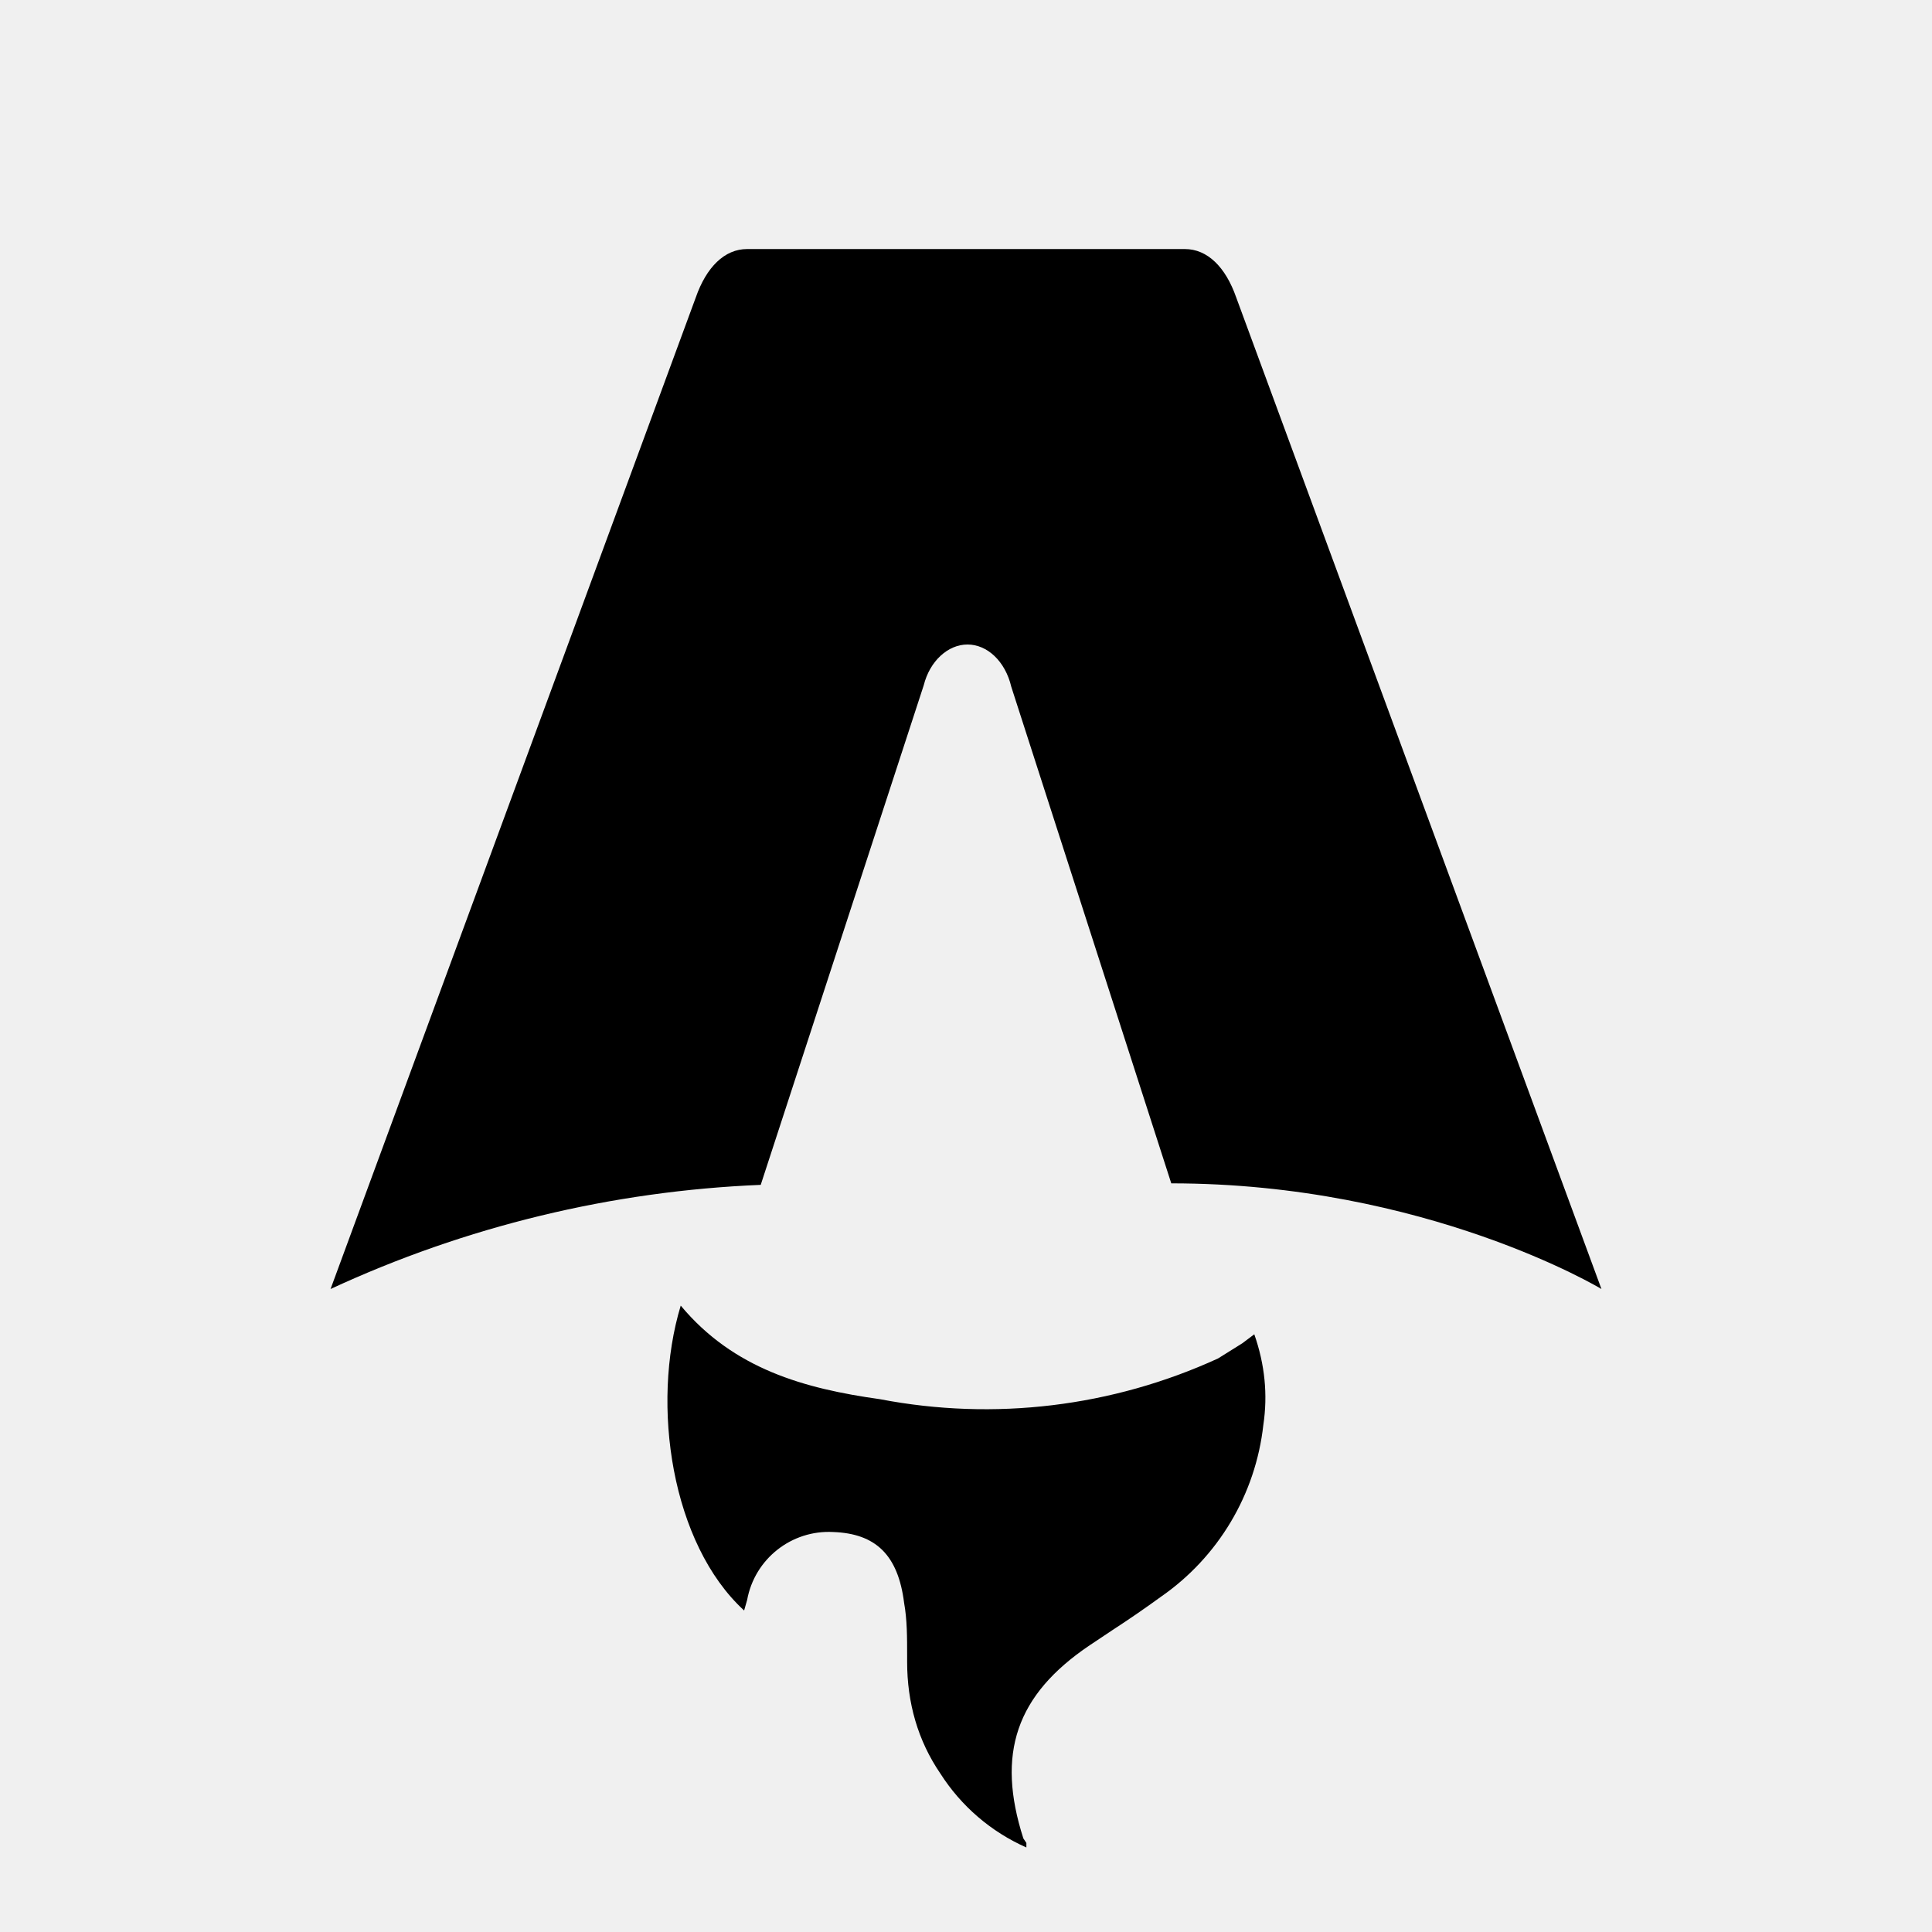
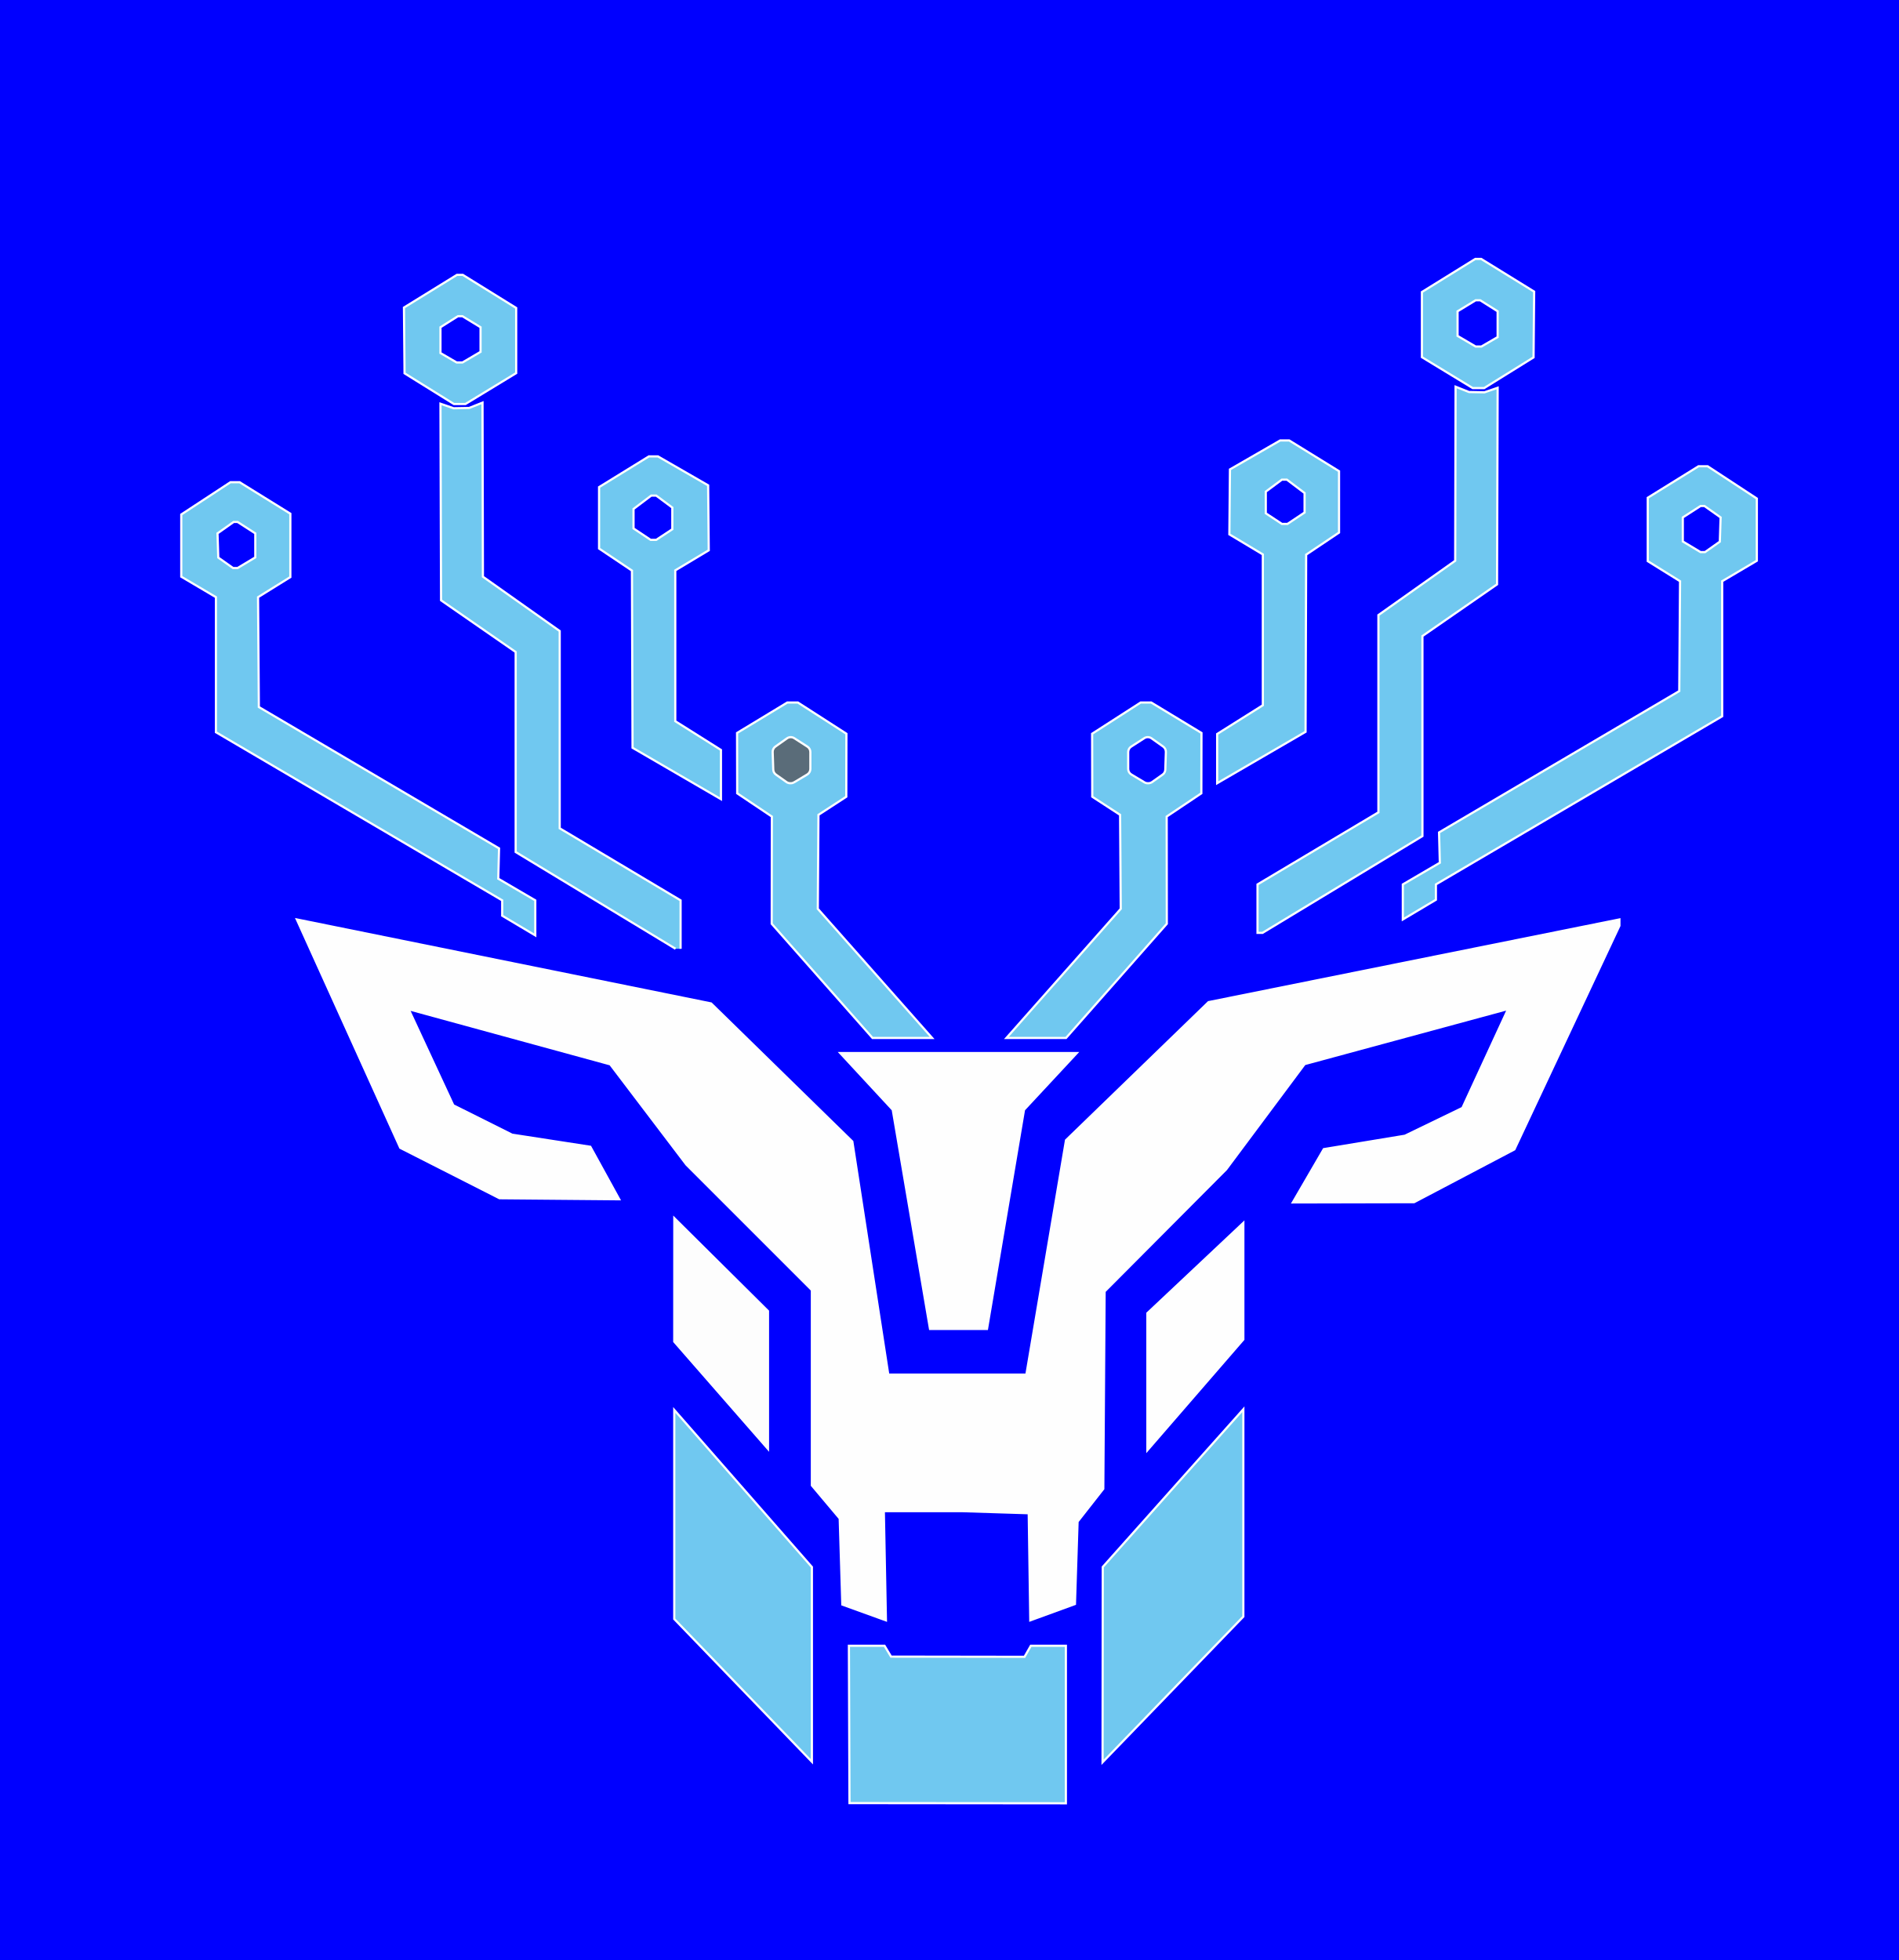
- <svg xmlns="http://www.w3.org/2000/svg" fill="none" viewBox="0 0 128 128">
-   <path d="M50.4 78.5a75.1 75.1 0 0 0-28.5 6.9l24.2-65.7c.7-2 1.9-3.2 3.4-3.2h29c1.5 0 2.7 1.2 3.4 3.2l24.2 65.7s-11.6-7-28.5-7L67 45.5c-.4-1.7-1.6-2.8-2.9-2.8-1.3 0-2.5 1.1-2.9 2.7L50.4 78.5Zm-1.1 28.2Zm-4.2-20.2c-2 6.6-.6 15.8 4.2 20.2a17.5 17.5 0 0 1 .2-.7 5.5 5.5 0 0 1 5.7-4.5c2.8.1 4.3 1.5 4.7 4.7.2 1.1.2 2.3.2 3.5v.4c0 2.7.7 5.2 2.2 7.4a13 13 0 0 0 5.7 4.9v-.3l-.2-.3c-1.8-5.6-.5-9.5 4.4-12.8l1.5-1a73 73 0 0 0 3.2-2.2 16 16 0 0 0 6.8-11.4c.3-2 .1-4-.6-6l-.8.6-1.6 1a37 37 0 0 1-22.4 2.7c-5-.7-9.7-2-13.2-6.2Z" />
+ <svg xmlns="http://www.w3.org/2000/svg" version="1.2" viewBox="0 0 868 882" width="31" height="32">
  <style>
-         path { fill: #000; }
-         @media (prefers-color-scheme: dark) {
-             path { fill: #FFF; }
-         }
-     </style>
+ 		tspan { white-space:pre } 
+ 		.s0 { fill: #0000ff } 
+ 		.s1 { fill: #ffffff } 
+ 		.s2 { fill: #5a6c79;stroke: #fefefe;stroke-miterlimit:10 } 
+ 		.s3 { fill: #0000ff;stroke: #fefefe;stroke-miterlimit:10 } 
+ 		.s4 { fill: #050505;stroke: #fefefe;stroke-miterlimit:10 } 
+ 		.s5 { fill: #fefefe;stroke: #fefefe;stroke-miterlimit:10 } 
+ 		.s6 { fill: #fdfdfd;stroke: #fefefe;stroke-miterlimit:10 } 
+ 		.s7 { fill: #70c8f0;stroke: #fefefe;stroke-miterlimit:10 } 
+ 		.s8 { fill: #00b5f0;stroke: #fefefe;stroke-miterlimit:10 } 
+ 		.s9 { fill: #1580a5;stroke: #fefefe;stroke-miterlimit:10 } 
+ 		.s10 { fill: #231f20;stroke: #fefefe;stroke-miterlimit:10 } 
+ 		.t11 { font-size: 335px;fill: #3ebfec;font-weight: bold;font-family: "Arial Rounded MT Bold" } 
+ 		.t12 { font-size: 335px;fill: #ffffff;font-weight: bold;font-family: "Arial Rounded MT Bold" } 
+ 	</style>
+   <g id="_Artboards_">
+     <path id="Artboard 1" class="s0" d="m-557.04 1502.48h2000v-2000h-2000z" />
+     <path id="Artboard 2" class="s1" d="m1462 1502h2000v-2000h-2000z" />
+     <path id="Artboard 3" class="s1" d="m3482 1502h2000v-2000h-2000z" />
+     <path id="Artboard 4" class="s1" d="m-558 3522h2000v-2000h-2000z" />
+     <path id="Artboard 5" class="s1" d="m1462 3522h2000v-2000h-2000z" />
+     <path id="Artboard 6" class="s1" d="m3482 3522h2000v-2000h-2000z" />
+   </g>
+   <g id="Layer 1">
+     <path id="&lt;Path&gt;" class="s2" d="m1442 3522h-2000v-2000h2000z" />
+     <path id="&lt;Path&gt;" class="s3" d="m1442.96 1502.48h-2000v-2000h2000z" />
+     <path id="&lt;Path&gt;" class="s4" d="m5470.95 1502h-2000v-2000h2000z" />
+     <g id="&lt;Group&gt;">
+       <path id="&lt;Path&gt;" class="s5" d="m492.2 474.4h-108.12l24 25.92 17.04 100.2h26.04l16.92-100.2z" />
+       <path id="&lt;Path&gt;" class="s5" d="m404 683.8l0.96 49.92-19.92-7.2-1.2-39.36-12.72-15.12v-89.28l-57.36-57.36-34.8-45.84-92.16-25.2 20.4 43.92 26.88 13.44 35.76 5.52 13.2 24-54.72-0.48-45.36-23.04-47.28-104.4 189.36 38.4 64.56 63.12 16.44 106.56h63.12l18.12-107.16 65.16-63.12 187.8-37.8v2.88l-48 102.24-45.84 24.12-55.44 0.12 14.16-24.36 37.08-6.12 26.28-12.72 20.88-45.24-93 25.2-35.88 48.12-55.56 55.8-0.6 90.24-11.76 15-1.2 37.68-20.4 7.44-0.72-48.96-30.53-0.96z" />
+       <path id="&lt;Path&gt;" class="s6" d="m308.24 549.88l-0.03 56.43 42.84 49.05v-63z" />
+       <path id="&lt;Path&gt;" class="s7" d="m308.21 637.54v95.58l62.91 65.25v-89.01z" />
+       <path id="&lt;Path&gt;" class="s7" d="m388.04 745.36l0.27 71.91 98.91 0.09v-72h-16.02l-2.88 5.04-61.02-0.09-2.97-4.95z" />
+       <path id="&lt;Path&gt;" class="s7" d="m504.08 709.33l-0.09 89.28 64.35-66.6v-94.77z" />
+       <path id="&lt;Path&gt;" class="s5" d="m524.48 655.96l43.86-50.64v-53.28l-43.86 41.28z" />
+       <g id="&lt;Group&gt;">
+         <g id="&lt;Group&gt;">
+           <path id="&lt;Path&gt;" class="s7" d="m641.24 413.32l15.12-9v-7.02l130.86-76.86v-61.74l15.84-9.36v-28.44l-22.5-14.76h-4.14l-23.22 14.4v28.98l14.76 9.18-0.36 50.22-109.8 64.62 0.36 13.86-16.92 9.9z" />
+           <path id="&lt;Path&gt;" class="s7" d="m574.82 419.44v-22.14l55.26-32.94v-90.18l35.1-24.84 0.18-79.56 6.12 2.43 7.07 0.14 6.03-2.07-0.27 89.86-34.11 23.63v91.44l-73.08 44.23z" />
+           <path id="&lt;Path&gt;" class="s7" d="m556.37 351.04v-22.5l20.88-13.14v-68.94l-15.3-9.18 0.27-29.7 22.95-13.23h4.14l22.77 14.04v28.08l-15.03 10.08-0.27 81z" />
+           <path id="&lt;Path&gt;" class="s3" d="m585.98 232.51h2.52l7.83-5.22v-8.91l-8.1-6.12h-2.25l-7.38 5.49v9.9z" />
+           <path id="&lt;Path&gt;" class="s7" d="m673.19 170.41h5.22l22.59-14.04 0.27-30.06-24.21-14.94h-2.7l-24.39 15.12v29.79z" />
+           <path id="&lt;Path&gt;" class="s3" d="m674.54 151.42h2.61l7.43-4.32v-11.79l-7.97-5.04h-2.07l-8.28 5.04v11.25z" />
+           <path id="&lt;Path&gt;" class="s3" d="m769.22 229.54v10.98l8.1 4.86h2.07l6.75-4.77 0.36-11.07-7.38-5.22h-1.8z" />
+           <g id="&lt;Group&gt;">
+             <path id="&lt;Path&gt;" class="s7" d="m460.04 467.5h27.24l46.08-52.2-0.06-49.02 15.84-10.62 0.06-27.6-22.98-13.92h-4.8l-22.2 14.28 0.06 28.8 12.72 8.28 0.3 42.96z" />
+             <path id="&lt;Path&gt;" class="s3" d="m515.7 336.8v7.72c0 1.03 0.55 1.99 1.43 2.52l5.98 3.58q0.69 0.42 1.51 0.42h0.32c0.61 0 1.2-0.19 1.7-0.54l4.79-3.39c0.75-0.53 1.21-1.38 1.24-2.3l0.26-8.03c0.03-0.99-0.43-1.92-1.24-2.49l-5.32-3.77c-0.5-0.35-1.09-0.54-1.7-0.54-0.57 0-1.12 0.16-1.59 0.47l-6.03 3.88c-0.84 0.54-1.35 1.47-1.35 2.47z" />
+           </g>
+         </g>
+         <path id="&lt;Path&gt;" class="s7" d="m244.68 420.61l-15.12-9v-7.02l-130.86-76.86v-61.74l-15.84-9.36v-28.44l22.5-14.76h4.14l23.22 14.4v28.98l-14.76 9.18 0.36 50.22 109.8 64.62-0.36 13.86 16.92 9.9z" />
+         <path id="&lt;Path&gt;" class="s7" d="m311.1 426.73v-22.14l-55.26-32.94v-90.18l-35.1-24.84-0.18-79.56-6.12 2.43-7.07 0.13-6.03-2.07 0.27 89.87 34.11 23.63v91.44l73.08 44.23" />
+         <path id="&lt;Path&gt;" class="s7" d="m329.55 358.33v-22.5l-20.88-13.14v-68.94l15.3-9.18-0.27-29.7-22.95-13.23h-4.14l-22.77 14.04v28.08l15.03 10.08 0.27 81z" />
+         <path id="&lt;Path&gt;" class="s3" d="m299.94 239.8h-2.52l-7.83-5.22v-8.91l8.1-6.12h2.25l7.38 5.49v9.9z" />
+         <path id="&lt;Path&gt;" class="s7" d="m212.73 177.7h-5.22l-22.59-14.04-0.27-30.06 24.21-14.94h2.7l24.39 15.12v29.79z" />
+         <path id="&lt;Path&gt;" class="s3" d="m211.38 158.71h-2.61l-7.43-4.32v-11.79l7.97-5.04h2.07l8.28 5.04v11.25z" />
+         <path id="&lt;Path&gt;" class="s3" d="m116.7 236.83v10.98l-8.1 4.86h-2.07l-6.75-4.77-0.36-11.07 7.38-5.22h1.8z" />
+         <g id="&lt;Group&gt;">
+           <path id="&lt;Path&gt;" class="s7" d="m426.08 467.5h-27.24l-46.08-52.2 0.06-49.02-15.84-10.62-0.06-27.6 22.98-13.92h4.8l22.2 14.28-0.06 28.8-12.72 8.28-0.3 42.96z" />
+           <path id="&lt;Path&gt;" class="s2" d="m370.42 336.8v7.72c0 1.03-0.54 1.99-1.42 2.52l-5.98 3.58q-0.7 0.42-1.51 0.42h-0.32c-0.61 0-1.2-0.19-1.7-0.54l-4.79-3.39c-0.75-0.53-1.21-1.38-1.24-2.3l-0.27-8.03c-0.03-0.99 0.44-1.92 1.25-2.49l5.32-3.77c0.5-0.35 1.09-0.54 1.7-0.54 0.56 0 1.12 0.16 1.59 0.47l6.03 3.88c0.84 0.54 1.34 1.47 1.34 2.47z" />
+         </g>
+       </g>
+     </g>
+     <path id="&lt;Path&gt;" class="s8" d="m1969.47 477.54h-108.12l24 25.92 17.04 100.2h26.04l16.92-100.2z" />
+     <path id="&lt;Path&gt;" class="s8" d="m1881.27 686.94l0.96 49.91-19.92-7.19-1.2-39.36-12.72-15.12v-89.28l-57.36-57.36-34.8-45.85-92.16-25.2 20.4 43.93 26.88 13.44 35.76 5.51 13.2 24-54.72-0.47-45.36-23.04-47.28-104.4 189.36 38.4 64.56 63.12 16.44 106.56h63.12l18.12-107.17 65.16-63.12 187.8-37.79v2.88l-48 102.23-45.84 24.13-55.44 0.12 14.16-24.36 37.08-6.12 26.28-12.73 20.88-45.24-93 25.2-35.88 48.13-55.56 55.79-0.6 90.24-11.76 15-1.2 37.69-20.4 7.43-0.72-48.95-30.53-0.96z" />
+     <path id="&lt;Path&gt;" class="s8" d="m1785.51 553.02l-0.03 56.43 42.84 49.05v-63z" />
+     <path id="&lt;Path&gt;" class="s8" d="m1785.48 640.68v95.58l62.91 65.25v-89.01z" />
+     <path id="&lt;Path&gt;" class="s8" d="m1865.31 748.5l0.27 71.91 98.91 0.09v-72h-16.02l-2.88 5.04-61.02-0.09-2.97-4.95z" />
+     <path id="&lt;Path&gt;" class="s8" d="m1981.35 712.47l-0.09 89.28 64.35-66.6v-94.77z" />
+     <path id="&lt;Path&gt;" class="s8" d="m2001.75 659.1l43.86-50.64v-53.28l-43.86 41.28z" />
+     <g id="&lt;Group&gt;">
+       <g id="&lt;Group&gt;">
+         <path id="&lt;Path&gt;" class="s9" d="m2118.51 416.46l15.12-9v-7.02l130.86-76.86v-61.74l15.84-9.36v-28.44l-22.5-14.76h-4.14l-23.22 14.4v28.98l14.76 9.18-0.36 50.22-109.8 64.62 0.36 13.86-16.92 9.9z" />
+         <path id="&lt;Path&gt;" class="s9" d="m2052.09 422.58v-22.14l55.26-32.94v-90.18l35.1-24.84 0.18-79.56 6.12 2.43 7.07 0.13 6.03-2.07-0.27 89.87-34.11 23.62v91.44l-73.08 44.24z" />
+         <path id="&lt;Path&gt;" class="s9" d="m2033.64 354.18v-22.5l20.88-13.14v-68.94l-15.3-9.18 0.27-29.7 22.95-13.23h4.14l22.77 14.04v28.08l-15.03 10.08-0.27 81z" />
+         <path id="&lt;Path&gt;" class="s5" d="m2063.25 235.65h2.52l7.83-5.22v-8.91l-8.1-6.12h-2.25l-7.38 5.49v9.9z" />
+         <path id="&lt;Path&gt;" class="s9" d="m2150.46 173.55h5.22l22.59-14.04 0.27-30.06-24.21-14.94h-2.7l-24.39 15.12v29.79z" />
+         <path id="&lt;Path&gt;" class="s5" d="m2151.81 154.56h2.61l7.43-4.32v-11.79l-7.97-5.04h-2.07l-8.28 5.04v11.25z" />
+         <path id="&lt;Path&gt;" class="s5" d="m2246.49 232.68v10.98l8.1 4.86h2.07l6.75-4.77 0.36-11.07-7.38-5.22h-1.8z" />
+         <g id="&lt;Group&gt;">
+           <path id="&lt;Path&gt;" class="s9" d="m1937.31 470.64h27.24l46.08-52.2-0.06-49.02 15.84-10.62 0.06-27.6-22.98-13.92h-4.8l-22.2 14.28 0.06 28.8 12.72 8.28 0.3 42.96z" />
+           <path id="&lt;Path&gt;" class="s5" d="m1992.97 339.94v7.71c0 1.03 0.54 1.99 1.43 2.52l5.97 3.59q0.7 0.41 1.51 0.42h0.33c0.6 0 1.2-0.19 1.69-0.54l4.8-3.39c0.75-0.53 1.21-1.39 1.24-2.31l0.26-8.02c0.03-0.99-0.44-1.93-1.24-2.5l-5.33-3.77c-0.49-0.35-1.09-0.53-1.69-0.53-0.57 0-1.12 0.16-1.6 0.46l-6.02 3.89c-0.84 0.54-1.35 1.47-1.35 2.47z" />
+         </g>
+       </g>
+       <path id="&lt;Path&gt;" class="s9" d="m1721.94 423.75l-15.12-9v-7.02l-130.86-76.87v-61.74l-15.84-9.36v-28.44l22.5-14.76h4.14l23.22 14.4v28.98l-14.76 9.18 0.36 50.22 109.8 64.63-0.36 13.86 16.92 9.9z" />
+       <path id="&lt;Path&gt;" class="s9" d="m1788.36 429.87v-22.14l-55.26-32.94v-90.18l-35.1-24.84-0.18-79.56-6.12 2.43-7.06 0.13-6.03-2.07 0.27 89.86 34.11 23.63v91.44l73.08 44.24" />
+       <path id="&lt;Path&gt;" class="s9" d="m1806.81 361.47v-22.5l-20.88-13.14v-68.94l15.3-9.18-0.27-29.7-22.95-13.23h-4.14l-22.77 14.04v28.08l15.03 10.08 0.27 81z" />
+       <path id="&lt;Path&gt;" class="s5" d="m1777.2 242.94h-2.52l-7.83-5.22v-8.91l8.1-6.12h2.25l7.38 5.49v9.9z" />
+       <path id="&lt;Path&gt;" class="s9" d="m1689.99 180.84l-5.22-0.01-22.59-14.04-0.27-30.06 24.21-14.93h2.7l24.39 15.12v29.79z" />
+       <path id="&lt;Path&gt;" class="s5" d="m1688.64 161.85h-2.61l-7.42-4.33v-11.79l7.96-5.03h2.07l8.28 5.04v11.25z" />
+       <path id="&lt;Path&gt;" class="s5" d="m1593.96 239.96v10.98l-8.1 4.86h-2.07l-6.75-4.77-0.36-11.07 7.38-5.22h1.8z" />
+       <g id="&lt;Group&gt;">
+         <path id="&lt;Path&gt;" class="s9" d="m1903.35 470.64h-27.24l-46.08-52.2 0.06-49.02-15.84-10.63-0.06-27.6 22.98-13.91h4.8l22.2 14.28-0.06 28.8-12.72 8.28-0.3 42.96z" />
+         <path id="&lt;Path&gt;" class="s5" d="m1847.69 339.94v7.71c0 1.03-0.54 1.99-1.43 2.52l-5.97 3.59q-0.7 0.41-1.51 0.42h-0.33c-0.6 0-1.2-0.19-1.69-0.54l-4.8-3.39c-0.75-0.53-1.21-1.39-1.24-2.31l-0.26-8.02c-0.03-0.99 0.44-1.93 1.24-2.5l5.33-3.77c0.49-0.35 1.09-0.53 1.69-0.53 0.57 0 1.12 0.16 1.6 0.46l6.02 3.89c0.84 0.54 1.35 1.47 1.35 2.47z" />
+       </g>
+     </g>
+     <g id="&lt;Group&gt;">
+       <path id="&lt;Path&gt;" class="s5" d="m4575.11 443.04h-108.12l24 25.92 17.04 100.2h26.04l16.92-100.2z" />
+       <path id="&lt;Path&gt;" class="s5" d="m4486.91 652.44l0.96 49.91-19.92-7.19-1.2-39.36-12.72-15.12v-89.28l-57.36-57.36-34.8-45.85-92.16-25.2 20.4 43.93 26.88 13.44 35.76 5.51 13.2 24-54.72-0.47-45.36-23.04-47.28-104.4 189.36 38.4 64.56 63.12 16.44 106.56h63.12l18.12-107.17 65.16-63.12 187.8-37.79v2.88l-48 102.23-45.84 24.13-55.44 0.12 14.16-24.36 37.08-6.12 26.28-12.73 20.88-45.24-93 25.2-35.88 48.13-55.56 55.79-0.6 90.24-11.76 15-1.2 37.69-20.4 7.43-0.72-48.95-30.53-0.96z" />
+       <path id="&lt;Path&gt;" class="s5" d="m4391.15 518.52l-0.03 56.43 42.84 49.05v-63z" />
+       <path id="&lt;Path&gt;" class="s5" d="m4391.12 606.18v95.58l62.91 65.25v-89.01z" />
+       <path id="&lt;Path&gt;" class="s5" d="m4470.95 714l0.27 71.91 98.91 0.09v-72h-16.02l-2.88 5.04-61.02-0.09-2.97-4.95z" />
+       <path id="&lt;Path&gt;" class="s5" d="m4586.99 677.97l-0.09 89.28 64.35-66.6v-94.77z" />
+       <path id="&lt;Path&gt;" class="s5" d="m4607.39 624.6l43.86-50.64v-53.28l-43.86 41.28z" />
+       <g id="&lt;Group&gt;">
+         <g id="&lt;Group&gt;">
+           <path id="&lt;Path&gt;" class="s5" d="m4724.15 381.96l15.12-9v-7.02l130.86-76.86v-61.74l15.84-9.36v-28.44l-22.5-14.76h-4.14l-23.22 14.4v28.98l14.76 9.18-0.36 50.22-109.8 64.62 0.36 13.86-16.92 9.9z" />
+           <path id="&lt;Path&gt;" class="s5" d="m4657.73 388.08v-22.14l55.26-32.94v-90.18l35.1-24.84 0.18-79.56 6.12 2.43 7.07 0.13 6.03-2.07-0.27 89.87-34.11 23.62v91.44l-73.08 44.24z" />
+           <path id="&lt;Path&gt;" class="s5" d="m4639.28 319.68v-22.5l20.88-13.14v-68.94l-15.3-9.18 0.27-29.7 22.95-13.23h4.14l22.77 14.04v28.08l-15.03 10.08-0.27 81z" />
+           <path id="&lt;Path&gt;" class="s5" d="m4668.89 201.15h2.52l7.83-5.22v-8.91l-8.1-6.12h-2.25l-7.38 5.49v9.9z" />
+           <path id="&lt;Path&gt;" class="s5" d="m4756.1 139.05h5.22l22.59-14.04 0.27-30.06-24.21-14.94h-2.7l-24.39 15.12v29.79z" />
+           <path id="&lt;Path&gt;" class="s5" d="m4757.45 120.06h2.61l7.43-4.32v-11.79l-7.97-5.04h-2.07l-8.28 5.04v11.25z" />
+           <path id="&lt;Path&gt;" class="s5" d="m4852.13 198.18v10.98l8.1 4.86h2.07l6.75-4.77 0.36-11.07-7.38-5.22h-1.8z" />
+           <g id="&lt;Group&gt;">
+             <path id="&lt;Path&gt;" class="s5" d="m4542.95 436.14h27.24l46.08-52.2-0.06-49.02 15.84-10.62 0.06-27.6-22.98-13.92h-4.8l-22.2 14.28 0.06 28.8 12.72 8.28 0.3 42.96z" />
+             <path id="&lt;Path&gt;" class="s5" d="m4598.61 305.44v7.71c0 1.03 0.55 1.99 1.43 2.52l5.97 3.59q0.7 0.41 1.52 0.42h0.32c0.61 0 1.2-0.19 1.7-0.54l4.79-3.39c0.75-0.53 1.21-1.39 1.24-2.31l0.26-8.02c0.03-0.99-0.43-1.93-1.24-2.5l-5.32-3.77c-0.5-0.35-1.09-0.53-1.7-0.53-0.57 0-1.12 0.16-1.59 0.46l-6.03 3.89c-0.84 0.54-1.35 1.47-1.35 2.47z" />
+           </g>
+         </g>
+         <path id="&lt;Path&gt;" class="s5" d="m4327.59 389.25l-15.12-9v-7.02l-130.86-76.87v-61.74l-15.84-9.36v-28.44l22.5-14.76h4.14l23.22 14.4v28.98l-14.76 9.18 0.36 50.22 109.8 64.63-0.36 13.86 16.92 9.9z" />
+         <path id="&lt;Path&gt;" class="s5" d="m4394.01 395.37v-22.14l-55.26-32.94v-90.18l-35.1-24.84-0.18-79.56-6.12 2.43-7.07 0.13-6.03-2.07 0.27 89.87 34.11 23.62v91.44l73.08 44.24" />
+         <path id="&lt;Path&gt;" class="s5" d="m4412.46 326.97v-22.5l-20.88-13.14v-68.94l15.3-9.18-0.27-29.7-22.95-13.23h-4.14l-22.77 14.04v28.08l15.03 10.08 0.27 81z" />
+         <path id="&lt;Path&gt;" class="s5" d="m4382.85 208.44h-2.52l-7.83-5.22v-8.91l8.1-6.12h2.25l7.38 5.49v9.9z" />
+         <path id="&lt;Path&gt;" class="s5" d="m4295.64 146.34h-5.22l-22.59-14.04-0.27-30.06 24.21-14.94h2.7l24.39 15.12v29.79z" />
+         <path id="&lt;Path&gt;" class="s5" d="m4294.29 127.35h-2.61l-7.43-4.32v-11.79l7.97-5.04h2.07l8.28 5.04v11.25z" />
+         <path id="&lt;Path&gt;" class="s5" d="m4199.61 205.46v10.98l-8.1 4.86h-2.07l-6.75-4.77-0.36-11.07 7.38-5.22h1.8z" />
+         <g id="&lt;Group&gt;">
+           <path id="&lt;Path&gt;" class="s5" d="m4508.99 436.14h-27.24l-46.08-52.2 0.06-49.02-15.84-10.62-0.06-27.6 22.98-13.92h4.8l22.2 14.28-0.06 28.8-12.72 8.28-0.3 42.96z" />
+           <path id="&lt;Path&gt;" class="s5" d="m4453.33 305.44v7.71c0 1.03-0.54 1.99-1.42 2.52l-5.98 3.59q-0.7 0.41-1.51 0.42h-0.32c-0.61 0-1.2-0.19-1.7-0.54l-4.79-3.39c-0.75-0.53-1.21-1.39-1.24-2.31l-0.27-8.02c-0.03-0.99 0.44-1.93 1.25-2.5l5.32-3.77c0.5-0.35 1.09-0.53 1.7-0.53 0.56 0 1.12 0.16 1.59 0.46l6.03 3.89c0.84 0.54 1.34 1.47 1.34 2.47z" />
+         </g>
+       </g>
+     </g>
+     <g id="&lt;Group&gt;">
+       <path id="&lt;Path&gt;" class="s10" d="m4556.86 2429.88h-108.12l24 25.92 17.04 100.2h26.04l16.92-100.2z" />
+       <path id="&lt;Path&gt;" class="s10" d="m4468.66 2639.28l0.96 49.92-19.92-7.2-1.2-39.36-12.72-15.12v-89.28l-57.36-57.36-34.8-45.84-92.16-25.2 20.4 43.92 26.88 13.44 35.76 5.52 13.2 24-54.72-0.48-45.36-23.04-47.28-104.4 189.36 38.4 64.56 63.12 16.44 106.56h63.12l18.12-107.16 65.16-63.12 187.8-37.8v2.88l-48 102.24-45.84 24.12-55.44 0.12 14.16-24.36 37.08-6.12 26.28-12.72 20.88-45.24-93 25.2-35.88 48.12-55.56 55.8-0.6 90.24-11.76 15-1.2 37.68-20.4 7.44-0.72-48.96-30.54-0.96z" />
+       <path id="&lt;Path&gt;" class="s10" d="m4372.9 2505.36l-0.03 56.43 42.84 49.05v-63z" />
+       <path id="&lt;Path&gt;" class="s10" d="m4372.87 2593.02v95.58l62.91 65.25v-89.01z" />
+       <path id="&lt;Path&gt;" class="s10" d="m4452.7 2700.84l0.27 71.91 98.91 0.09v-72h-16.02l-2.88 5.04-61.02-0.09-2.97-4.95z" />
+       <path id="&lt;Path&gt;" class="s10" d="m4568.74 2664.81l-0.09 89.28 64.35-66.6v-94.77z" />
+       <path id="&lt;Path&gt;" class="s10" d="m4589.14 2611.44l43.86-50.64v-53.28l-43.86 41.28z" />
+       <g id="&lt;Group&gt;">
+         <g id="&lt;Group&gt;">
+           <path id="&lt;Path&gt;" class="s10" d="m4705.9 2368.8l15.12-9v-7.02l130.86-76.86v-61.74l15.84-9.36v-28.44l-22.5-14.76h-4.14l-23.22 14.4v28.98l14.76 9.18-0.36 50.22-109.8 64.62 0.36 13.86-16.92 9.9z" />
+           <path id="&lt;Path&gt;" class="s10" d="m4639.48 2374.92v-22.14l55.26-32.94v-90.18l35.1-24.84 0.18-79.56 6.12 2.43 7.06 0.13 6.03-2.07-0.27 89.87-34.11 23.62v91.44l-73.08 44.24z" />
+           <path id="&lt;Path&gt;" class="s10" d="m4621.03 2306.52v-22.5l20.88-13.14v-68.94l-15.3-9.18 0.27-29.7 22.95-13.23h4.14l22.77 14.04v28.08l-15.03 10.08-0.27 81z" />
+           <path id="&lt;Path&gt;" class="s10" d="m4650.64 2187.99h2.52l7.83-5.22v-8.91l-8.1-6.12h-2.25l-7.38 5.49v9.9z" />
+           <path id="&lt;Path&gt;" class="s10" d="m4737.85 2125.89h5.22l22.59-14.04 0.27-30.06-24.21-14.94h-2.7l-24.39 15.12v29.79z" />
+           <path id="&lt;Path&gt;" class="s10" d="m4739.2 2106.9h2.61l7.42-4.32v-11.79l-7.96-5.04h-2.07l-8.28 5.04v11.25z" />
+           <path id="&lt;Path&gt;" class="s10" d="m4833.88 2185.02v10.98l8.1 4.86h2.07l6.75-4.77 0.36-11.07-7.38-5.22h-1.8z" />
+           <g id="&lt;Group&gt;">
+             <path id="&lt;Path&gt;" class="s10" d="m4524.7 2422.98h27.24l46.08-52.2-0.06-49.02 15.84-10.62 0.06-27.6-22.98-13.92h-4.8l-22.2 14.28 0.06 28.8 12.72 8.28 0.3 42.96z" />
+             <path id="&lt;Path&gt;" class="s10" d="m4580.36 2292.28v7.71c0 1.04 0.54 1.99 1.43 2.53l5.97 3.58q0.7 0.42 1.51 0.42h0.32c0.61 0 1.2-0.19 1.7-0.54l4.79-3.39c0.76-0.53 1.22-1.38 1.25-2.3l0.26-8.03c0.03-0.99-0.44-1.92-1.24-2.49l-5.33-3.77c-0.5-0.35-1.09-0.54-1.7-0.54-0.56 0-1.11 0.16-1.59 0.47l-6.02 3.88c-0.84 0.54-1.35 1.47-1.35 2.47z" />
+           </g>
+         </g>
+         <path id="&lt;Path&gt;" class="s10" d="m4309.33 2376.09l-15.12-9v-7.02l-130.86-76.86v-61.74l-15.84-9.36v-28.44l22.5-14.76h4.14l23.22 14.4v28.98l-14.76 9.18 0.36 50.22 109.8 64.62-0.36 13.86 16.92 9.9z" />
+         <path id="&lt;Path&gt;" class="s10" d="m4375.75 2382.21v-22.14l-55.26-32.94v-90.18l-35.1-24.84-0.18-79.56-6.12 2.43-7.06 0.13-6.03-2.07 0.27 89.87 34.11 23.62v91.44l73.08 44.24" />
+         <path id="&lt;Path&gt;" class="s10" d="m4394.2 2313.81v-22.5l-20.88-13.14v-68.94l15.3-9.18-0.27-29.7-22.95-13.23h-4.14l-22.77 14.04v28.08l15.03 10.08 0.27 81z" />
+         <path id="&lt;Path&gt;" class="s10" d="m4364.59 2195.28h-2.52l-7.83-5.22v-8.91l8.1-6.12h2.25l7.38 5.49v9.9z" />
+         <path id="&lt;Path&gt;" class="s10" d="m4277.38 2133.18h-5.22l-22.59-14.04-0.27-30.06 24.21-14.94h2.7l24.39 15.12v29.79z" />
+         <path id="&lt;Path&gt;" class="s10" d="m4276.03 2114.19h-2.61l-7.42-4.32v-11.79l7.96-5.04h2.07l8.28 5.04v11.25z" />
+         <path id="&lt;Path&gt;" class="s10" d="m4181.35 2192.31v10.98l-8.1 4.86h-2.07l-6.75-4.77-0.36-11.07 7.38-5.22h1.8z" />
+         <g id="&lt;Group&gt;">
+           <path id="&lt;Path&gt;" class="s10" d="m4490.74 2422.98h-27.24l-46.08-52.2 0.06-49.02-15.84-10.62-0.06-27.6 22.98-13.92h4.8l22.2 14.28-0.06 28.8-12.72 8.28-0.3 42.96z" />
+           <path id="&lt;Path&gt;" class="s10" d="m4435.08 2292.28v7.71c0 1.04-0.54 1.99-1.43 2.53l-5.97 3.58q-0.7 0.42-1.52 0.42h-0.32c-0.61 0-1.2-0.19-1.69-0.54l-4.8-3.39c-0.75-0.53-1.21-1.38-1.24-2.3l-0.26-8.03c-0.03-0.99 0.43-1.92 1.24-2.49l5.32-3.77c0.5-0.35 1.09-0.54 1.7-0.54 0.57 0 1.12 0.16 1.6 0.47l6.02 3.88c0.84 0.54 1.35 1.47 1.35 2.47z" />
+         </g>
+       </g>
+     </g>
+     <text id="Cervid " transform="translate(3250.5,705.9)">
+       <tspan x="0" y="0" class="t11">Cervid
+ </tspan>
+     </text>
+     <path id="&lt;Path&gt;" class="s4" d="m3462 3522h-2000v-2000h2000z" />
+     <g id="&lt;Group&gt;">
+       <path id="&lt;Path&gt;" class="s5" d="m1914.55 2502.97h-108.12l24 25.92 17.04 100.2h26.04l16.92-100.2z" />
+       <path id="&lt;Path&gt;" class="s5" d="m1826.35 2712.37l0.96 49.92-19.92-7.2-1.2-39.36-12.72-15.12v-89.28l-57.36-57.36-34.8-45.84-92.16-25.2 20.4 43.92 26.88 13.44 35.76 5.52 13.2 24-54.72-0.48-45.36-23.04-47.28-104.4 189.36 38.4 64.56 63.12 16.44 106.56h63.12l18.12-107.16 65.16-63.12 187.8-37.8v2.88l-48 102.24-45.84 24.12-55.44 0.12 14.16-24.36 37.08-6.12 26.28-12.72 20.88-45.24-93 25.2-35.88 48.12-55.56 55.8-0.6 90.24-11.76 15-1.2 37.68-20.4 7.44-0.72-48.96-30.53-0.96z" />
+       <path id="&lt;Path&gt;" class="s5" d="m1730.59 2578.45l-0.03 56.43 42.84 49.05v-63z" />
+       <path id="&lt;Path&gt;" class="s5" d="m1730.56 2666.11v95.58l62.91 65.25v-89.01z" />
+       <path id="&lt;Path&gt;" class="s5" d="m1810.39 2773.93l0.27 71.91 98.91 0.09v-72h-16.02l-2.88 5.04-61.02-0.09-2.97-4.95z" />
+       <path id="&lt;Path&gt;" class="s5" d="m1926.43 2737.9l-0.09 89.28 64.35-66.6v-94.77z" />
+       <path id="&lt;Path&gt;" class="s5" d="m1946.83 2684.53l43.86-50.64v-53.28l-43.86 41.28z" />
+       <g id="&lt;Group&gt;">
+         <g id="&lt;Group&gt;">
+           <path id="&lt;Path&gt;" class="s5" d="m2063.59 2441.89l15.12-9v-7.02l130.86-76.86v-61.74l15.84-9.36v-28.44l-22.5-14.76h-4.14l-23.22 14.4v28.98l14.76 9.18-0.36 50.22-109.8 64.62 0.36 13.86-16.92 9.9z" />
+           <path id="&lt;Path&gt;" class="s5" d="m1997.17 2448.01v-22.14l55.26-32.94v-90.18l35.1-24.84 0.18-79.56 6.12 2.43 7.07 0.14 6.03-2.07-0.27 89.86-34.11 23.63v91.44l-73.08 44.23z" />
+           <path id="&lt;Path&gt;" class="s5" d="m1978.72 2379.61v-22.5l20.88-13.14v-68.94l-15.3-9.18 0.27-29.7 22.95-13.23h4.14l22.77 14.04v28.08l-15.03 10.08-0.27 81z" />
+           <path id="&lt;Path&gt;" class="s5" d="m2008.33 2261.08h2.52l7.83-5.22v-8.91l-8.1-6.12h-2.25l-7.38 5.49v9.9z" />
+           <path id="&lt;Path&gt;" class="s5" d="m2095.54 2198.98h5.22l22.59-14.04 0.27-30.06-24.21-14.94h-2.7l-24.39 15.12v29.79z" />
+           <path id="&lt;Path&gt;" class="s5" d="m2096.89 2179.99h2.61l7.43-4.32v-11.79l-7.97-5.04h-2.07l-8.28 5.04v11.25z" />
+           <path id="&lt;Path&gt;" class="s5" d="m2191.57 2258.11v10.98l8.1 4.86h2.07l6.75-4.77 0.36-11.07-7.38-5.22h-1.8z" />
+           <g id="&lt;Group&gt;">
+             <path id="&lt;Path&gt;" class="s5" d="m1882.39 2496.07h27.24l46.08-52.2-0.06-49.02 15.84-10.62 0.06-27.6-22.98-13.92h-4.8l-22.2 14.28 0.06 28.8 12.72 8.28 0.3 42.96z" />
+             <path id="&lt;Path&gt;" class="s5" d="m1938.05 2365.38v7.71c0 1.03 0.54 1.99 1.43 2.52l5.97 3.59q0.7 0.41 1.52 0.41h0.32c0.61 0 1.2-0.18 1.7-0.53l4.79-3.39c0.75-0.53 1.21-1.39 1.24-2.31l0.26-8.02c0.03-0.99-0.43-1.93-1.24-2.5l-5.32-3.77c-0.5-0.35-1.09-0.54-1.7-0.54-0.57 0-1.12 0.17-1.59 0.47l-6.03 3.89c-0.84 0.54-1.35 1.47-1.35 2.47z" />
+           </g>
+         </g>
+         <path id="&lt;Path&gt;" class="s5" d="m1667.03 2449.18l-15.12-9v-7.02l-130.86-76.86v-61.74l-15.84-9.36v-28.44l22.5-14.76h4.14l23.22 14.4v28.98l-14.76 9.18 0.36 50.22 109.8 64.62-0.36 13.86 16.92 9.9z" />
+         <path id="&lt;Path&gt;" class="s5" d="m1733.45 2455.3v-22.14l-55.26-32.94v-90.18l-35.1-24.84-0.18-79.56-6.12 2.43-7.07 0.14-6.03-2.07 0.27 89.86 34.11 23.63v91.44l73.08 44.23" />
+         <path id="&lt;Path&gt;" class="s5" d="m1751.9 2386.9v-22.5l-20.88-13.14v-68.94l15.3-9.18-0.27-29.7-22.95-13.23h-4.14l-22.77 14.04v28.08l15.03 10.08 0.27 81z" />
+         <path id="&lt;Path&gt;" class="s5" d="m1722.29 2268.37h-2.52l-7.83-5.22v-8.91l8.1-6.12h2.25l7.38 5.49v9.9z" />
+         <path id="&lt;Path&gt;" class="s5" d="m1635.08 2206.27h-5.22l-22.59-14.04-0.27-30.06 24.21-14.94h2.7l24.39 15.12v29.79z" />
+         <path id="&lt;Path&gt;" class="s5" d="m1633.73 2187.28h-2.61l-7.43-4.32v-11.79l7.97-5.04h2.07l8.28 5.04v11.25z" />
+         <path id="&lt;Path&gt;" class="s5" d="m1539.05 2265.4v10.98l-8.1 4.86h-2.07l-6.75-4.77-0.36-11.07 7.38-5.22h1.8z" />
+         <g id="&lt;Group&gt;">
+           <path id="&lt;Path&gt;" class="s5" d="m1848.43 2496.07h-27.24l-46.08-52.2 0.06-49.02-15.84-10.62-0.06-27.6 22.98-13.92h4.8l22.2 14.28-0.06 28.8-12.72 8.28-0.3 42.96z" />
+           <path id="&lt;Path&gt;" class="s5" d="m1792.77 2365.38v7.71c0 1.03-0.54 1.99-1.42 2.52l-5.98 3.59q-0.7 0.41-1.51 0.41h-0.32c-0.61 0-1.2-0.18-1.7-0.53l-4.79-3.39c-0.75-0.53-1.21-1.39-1.24-2.31l-0.27-8.02c-0.03-0.99 0.44-1.93 1.25-2.5l5.32-3.77c0.5-0.35 1.09-0.54 1.7-0.54 0.56 0 1.12 0.17 1.59 0.47l6.03 3.89c0.84 0.54 1.34 1.47 1.34 2.47z" />
+         </g>
+       </g>
+     </g>
+     <text id="Cervid " transform="translate(3206.2,2718.5)">
+       <tspan x="0" y="0" class="t12">Cervid
+ </tspan>
+     </text>
+     <g id="&lt;Group&gt;">
+       <path id="&lt;Path&gt;" class="s5" d="m-83.08 2513.01h-108.12l24 25.92 17.04 100.2h26.04l16.92-100.2z" />
+       <path id="&lt;Path&gt;" class="s5" d="m-171.28 2722.41l0.96 49.92-19.92-7.2-1.2-39.36-12.72-15.12v-89.28l-57.36-57.36-34.8-45.84-92.16-25.2 20.4 43.92 26.88 13.44 35.76 5.52 13.2 24-54.72-0.48-45.36-23.04-47.28-104.4 189.36 38.4 64.56 63.12 16.44 106.56h63.12l18.12-107.16 65.16-63.12 187.8-37.8v2.88l-48 102.24-45.84 24.12-55.44 0.12 14.16-24.36 37.08-6.12 26.28-12.72 20.88-45.24-93 25.2-35.88 48.12-55.56 55.8-0.6 90.24-11.76 15-1.2 37.68-20.4 7.44-0.72-48.96-30.54-0.96z" />
+       <path id="&lt;Path&gt;" class="s6" d="m-267.04 2588.49l-0.03 56.43 42.84 49.05v-63z" />
+       <path id="&lt;Path&gt;" class="s7" d="m-267.07 2676.15v95.58l62.91 65.25v-89.01z" />
+       <path id="&lt;Path&gt;" class="s7" d="m-187.24 2783.97l0.27 71.91 98.91 0.09v-72h-16.02l-2.88 5.04-61.02-0.09-2.97-4.95z" />
+       <path id="&lt;Path&gt;" class="s7" d="m-71.2 2747.94l-0.09 89.28 64.35-66.6v-94.77z" />
+       <path id="&lt;Path&gt;" class="s5" d="m-50.8 2694.57l43.86-50.64v-53.28l-43.86 41.28z" />
+       <g id="&lt;Group&gt;">
+         <g id="&lt;Group&gt;">
+           <path id="&lt;Path&gt;" class="s7" d="m65.96 2451.93l15.12-9v-7.02l130.86-76.86v-61.74l15.84-9.36v-28.44l-22.5-14.76h-4.14l-23.22 14.4v28.98l14.76 9.18-0.36 50.22-109.8 64.62 0.36 13.86-16.92 9.9z" />
+           <path id="&lt;Path&gt;" class="s7" d="m-0.46 2458.05v-22.14l55.26-32.94v-90.18l35.1-24.84 0.18-79.56 6.12 2.43 7.06 0.13 6.03-2.07-0.27 89.87-34.11 23.62v91.44l-73.08 44.24z" />
+           <path id="&lt;Path&gt;" class="s7" d="m-18.91 2389.65v-22.5l20.88-13.14v-68.94l-15.3-9.18 0.27-29.7 22.95-13.23h4.14l22.77 14.04v28.08l-15.03 10.08-0.27 81z" />
+           <path id="&lt;Path&gt;" class="s2" d="m10.7 2271.12h2.52l7.83-5.22v-8.91l-8.1-6.12h-2.25l-7.38 5.49v9.9z" />
+           <path id="&lt;Path&gt;" class="s7" d="m97.91 2209.02h5.22l22.59-14.04 0.27-30.06-24.21-14.94h-2.7l-24.39 15.12v29.79z" />
+           <path id="&lt;Path&gt;" class="s2" d="m99.26 2190.03h2.61l7.42-4.32v-11.79l-7.96-5.04h-2.07l-8.28 5.04v11.25z" />
+           <path id="&lt;Path&gt;" class="s2" d="m193.94 2268.15v10.98l8.1 4.86h2.07l6.75-4.77 0.36-11.07-7.38-5.22h-1.8z" />
+           <g id="&lt;Group&gt;">
+             <path id="&lt;Path&gt;" class="s7" d="m-115.24 2506.11h27.24l46.08-52.2-0.06-49.02 15.84-10.62 0.06-27.6-22.98-13.92h-4.8l-22.2 14.28 0.06 28.8 12.72 8.28 0.3 42.96z" />
+             <path id="&lt;Path&gt;" class="s2" d="m-59.58 2375.41v7.71c0 1.04 0.54 1.99 1.42 2.53l5.98 3.58q0.7 0.42 1.51 0.42h0.32c0.61 0 1.2-0.19 1.7-0.54l4.79-3.39c0.75-0.53 1.21-1.38 1.24-2.3l0.26-8.03c0.04-0.99-0.43-1.92-1.24-2.49l-5.32-3.77c-0.5-0.35-1.09-0.54-1.7-0.54-0.56 0-1.12 0.16-1.59 0.47l-6.03 3.88c-0.84 0.54-1.34 1.47-1.34 2.47z" />
+           </g>
+         </g>
+         <path id="&lt;Path&gt;" class="s7" d="m-330.61 2459.22l-15.12-9v-7.02l-130.86-76.86v-61.74l-15.84-9.36v-28.44l22.5-14.76h4.14l23.22 14.4v28.98l-14.76 9.18 0.36 50.22 109.8 64.62-0.36 13.86 16.92 9.9z" />
+         <path id="&lt;Path&gt;" class="s7" d="m-264.19 2465.34v-22.14l-55.26-32.94v-90.18l-35.1-24.84-0.18-79.56-6.12 2.43-7.07 0.13-6.03-2.07 0.27 89.87 34.11 23.62v91.44l73.08 44.24" />
+         <path id="&lt;Path&gt;" class="s7" d="m-245.74 2396.94v-22.5l-20.88-13.14v-68.94l15.3-9.18-0.27-29.7-22.95-13.23h-4.14l-22.77 14.04v28.08l15.03 10.08 0.27 81z" />
+         <path id="&lt;Path&gt;" class="s7" d="m-275.35 2278.41h-2.52l-7.83-5.22v-8.91l8.1-6.12h2.25l7.38 5.49v9.9z" />
+         <path id="&lt;Path&gt;" class="s7" d="m-362.56 2216.31h-5.22l-22.59-14.04-0.27-30.06 24.21-14.94h2.7l24.39 15.12v29.79z" />
+         <path id="&lt;Path&gt;" class="s2" d="m-363.91 2197.32h-2.61l-7.43-4.32v-11.79l7.97-5.04h2.07l8.28 5.04v11.25z" />
+         <path id="&lt;Path&gt;" class="s2" d="m-458.59 2275.44v10.98l-8.1 4.86h-2.07l-6.75-4.77-0.36-11.07 7.38-5.22h1.8z" />
+         <g id="&lt;Group&gt;">
+           <path id="&lt;Path&gt;" class="s7" d="m-149.2 2506.11h-27.24l-46.08-52.2 0.06-49.02-15.84-10.62-0.06-27.6 22.98-13.92h4.8l22.2 14.28-0.06 28.8-12.72 8.28-0.3 42.96z" />
+           <path id="&lt;Path&gt;" class="s2" d="m-204.86 2375.41v7.71c0 1.04-0.55 1.99-1.43 2.53l-5.98 3.58q-0.69 0.42-1.51 0.42h-0.32c-0.61 0-1.2-0.19-1.7-0.54l-4.79-3.39c-0.75-0.53-1.21-1.38-1.24-2.3l-0.26-8.03c-0.03-0.99 0.43-1.92 1.24-2.49l5.32-3.77c0.5-0.35 1.09-0.54 1.7-0.54 0.57 0 1.12 0.16 1.59 0.47l6.03 3.88c0.84 0.54 1.35 1.47 1.35 2.47z" />
+         </g>
+       </g>
+     </g>
+     <text id="Cervid " transform="translate(1162.8,2746.5)">
+       <tspan x="0" y="0" class="t12">Cervid
+ </tspan>
+     </text>
+   </g>
</svg>
